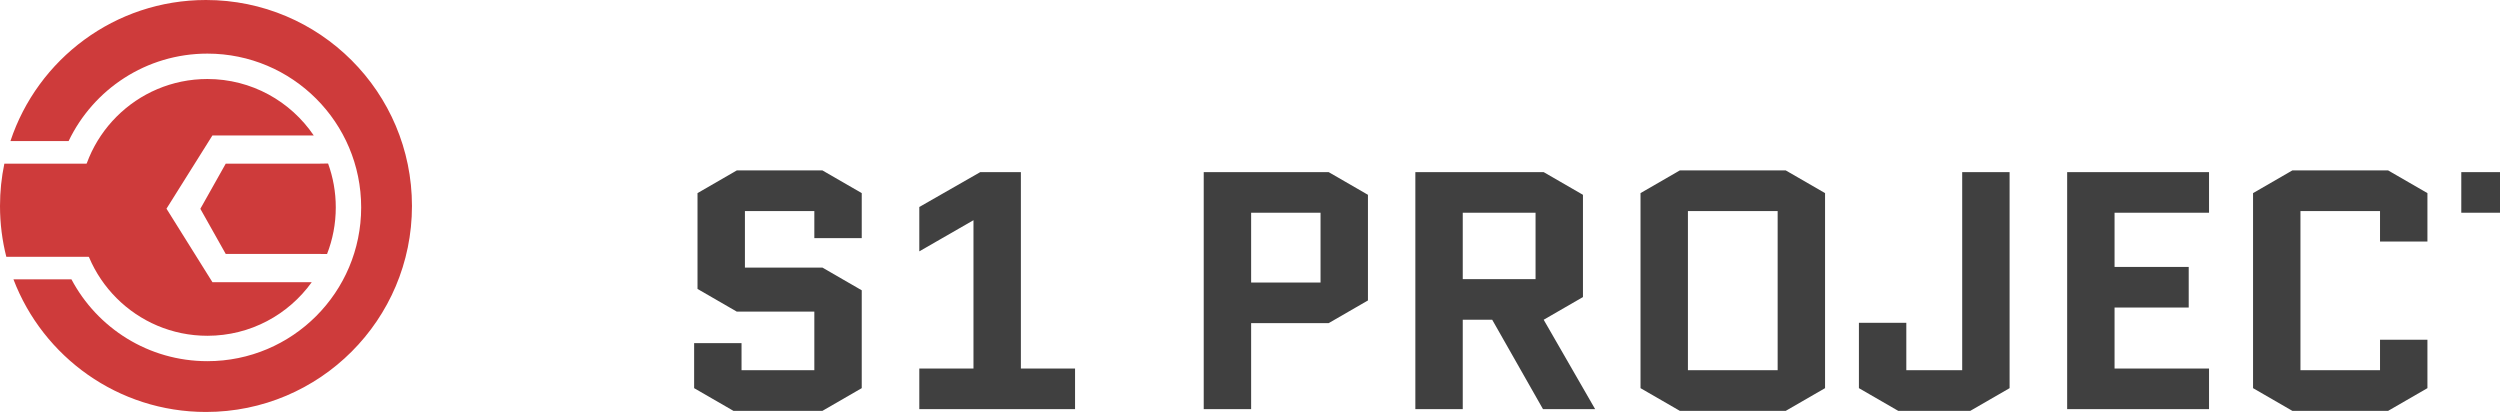
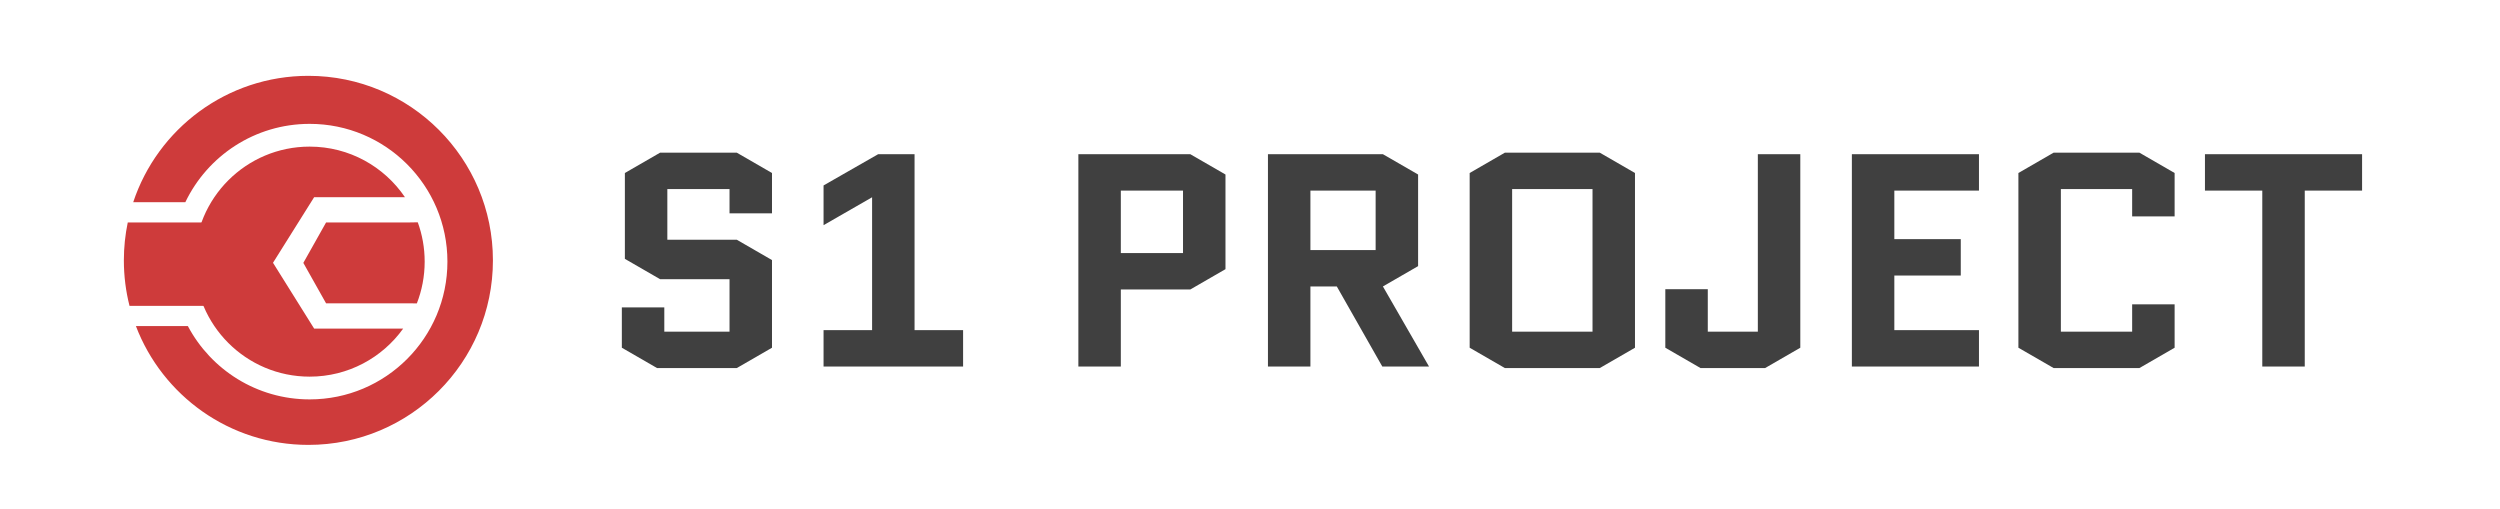
- <svg xmlns="http://www.w3.org/2000/svg" width="886px" height="146px" viewBox="0 0 886 146" version="1.1">
+ <svg xmlns="http://www.w3.org/2000/svg" width="989px" height="201px" viewBox="0 0 989 201" version="1.1">
  <g id="Portal" stroke="none" stroke-width="1" fill="none" fill-rule="evenodd">
    <g id="Artboard">
      <g id="Group-2">
-         <g id="Group" fill="#CE3B3B">
+         <rect id="bg" x="0" y="0" width="989" height="201" />
+         <g id="Group" transform="translate(49, 30)" fill="#CE3B3B">
          <path d="M73.5,28 C89.179,28 103.006,35.931 111.188,48 L75.282,48 L59,73.958 L75.282,100 L110.49,100.001 C102.233,111.506 88.742,119 73.5,119 C48.371,119 28,98.629 28,73.5 C28,48.371 48.371,28 73.5,28 Z" id="Combined-Shape" />
          <path d="M116.272,57.946 C118.037,62.799 119,68.037 119,73.5 C119,79.329 117.904,84.902 115.906,90.024 L113,90 L80,90 L71,74 L80,58 L113,58 Z" id="Combined-Shape" />
          <path d="M21.236,57.998 L21.236,57.999 L41,58 L41,91 L21.87,91 L21.87,91 L2.236,91 C0.776,85.243 0,79.212 0,73 C0,67.858 0.532,62.84 1.543,57.998 L21.236,57.998 Z" id="Combined-Shape" />
          <path d="M73,0 C113.317,0 146,32.683 146,73 C146,113.317 113.317,146 73,146 C41.842,146 15.244,126.48 4.767,99.001 L25.322,99.001 C34.471,116.251 52.614,128 73.5,128 C103.6,128 128,103.6 128,73.5 C128,43.4 103.6,19 73.5,19 C51.815,19 33.089,31.664 24.313,50 L3.697,50 C13.332,20.953 40.719,0 73,0 Z" id="Combined-Shape" />
        </g>
        <path d="M247.2,102.4 L247.2,68.44 L261.12,60.4 L291.48,60.4 L305.4,68.44 L305.4,84.4 L288.6,84.4 L288.6,74.8 L264,74.8 L264,94.84 L291.48,94.84 L305.4,102.88 L305.4,137.56 L291.48,145.6 L259.92,145.6 L246,137.56 L246,121.6 L262.8,121.6 L262.8,131.2 L288.6,131.2 L288.6,110.44 L261.12,110.44 L247.2,102.4 Z M325.8,89.08 L325.8,73.36 L347.4,61 L361.8,61 L361.8,130.6 L381,130.6 L381,145 L325.8,145 L325.8,130.6 L345,130.6 L345,78.04 L325.8,89.08 Z M426.6,145 L426.6,61 L470.88,61 L484.8,69.04 L484.8,106.48 L470.88,114.52 L443.4,114.52 L443.4,145 L426.6,145 Z M443.4,75.4 L443.4,100.12 L468,100.12 L468,75.4 L443.4,75.4 Z M565.32,145 L546.84,145 L528.84,113.32 L518.4,113.32 L518.4,145 L501.6,145 L501.6,61 L547.08,61 L561,69.04 L561,105.28 L547.08,113.32 L565.32,145 Z M518.4,75.4 L518.4,98.92 L544.2,98.92 L544.2,75.4 L518.4,75.4 Z M646.8,137.56 L632.88,145.6 L595.32,145.6 L581.4,137.56 L581.4,68.44 L595.32,60.4 L632.88,60.4 L646.8,68.44 L646.8,137.56 Z M598.2,74.8 L598.2,131.2 L630,131.2 L630,74.8 L598.2,74.8 Z M695.4,131.2 L695.4,61 L712.2,61 L712.2,137.56 L698.28,145.6 L672.72,145.6 L658.8,137.56 L658.8,114.4 L675.6,114.4 L675.6,131.2 L695.4,131.2 Z M749.4,109 L749.4,130.6 L782.88,130.6 L782.88,145 L732.6,145 L732.6,61 L782.88,61 L782.88,75.4 L749.4,75.4 L749.4,94.6 L775.68,94.6 L775.68,109 L749.4,109 Z M843.48,120.4 L860.28,120.4 L860.28,137.56 L846.36,145.6 L812.4,145.6 L798.48,137.56 L798.48,68.44 L812.4,60.4 L846.36,60.4 L860.28,68.44 L860.28,85.6 L843.48,85.6 L843.48,74.8 L815.28,74.8 L815.28,131.2 L843.48,131.2 L843.48,120.4 Z M911.76,75.4 L911.76,145 L894.96,145 L894.96,75.4 L872.28,75.4 L872.28,61 L934.44,61 L934.44,75.4 L911.76,75.4 Z" id="S1PROJECT" fill="#404040" fill-rule="nonzero" />
-         <rect id="Rectangle" x="0" y="0" width="989" height="201" />
      </g>
    </g>
  </g>
</svg>
